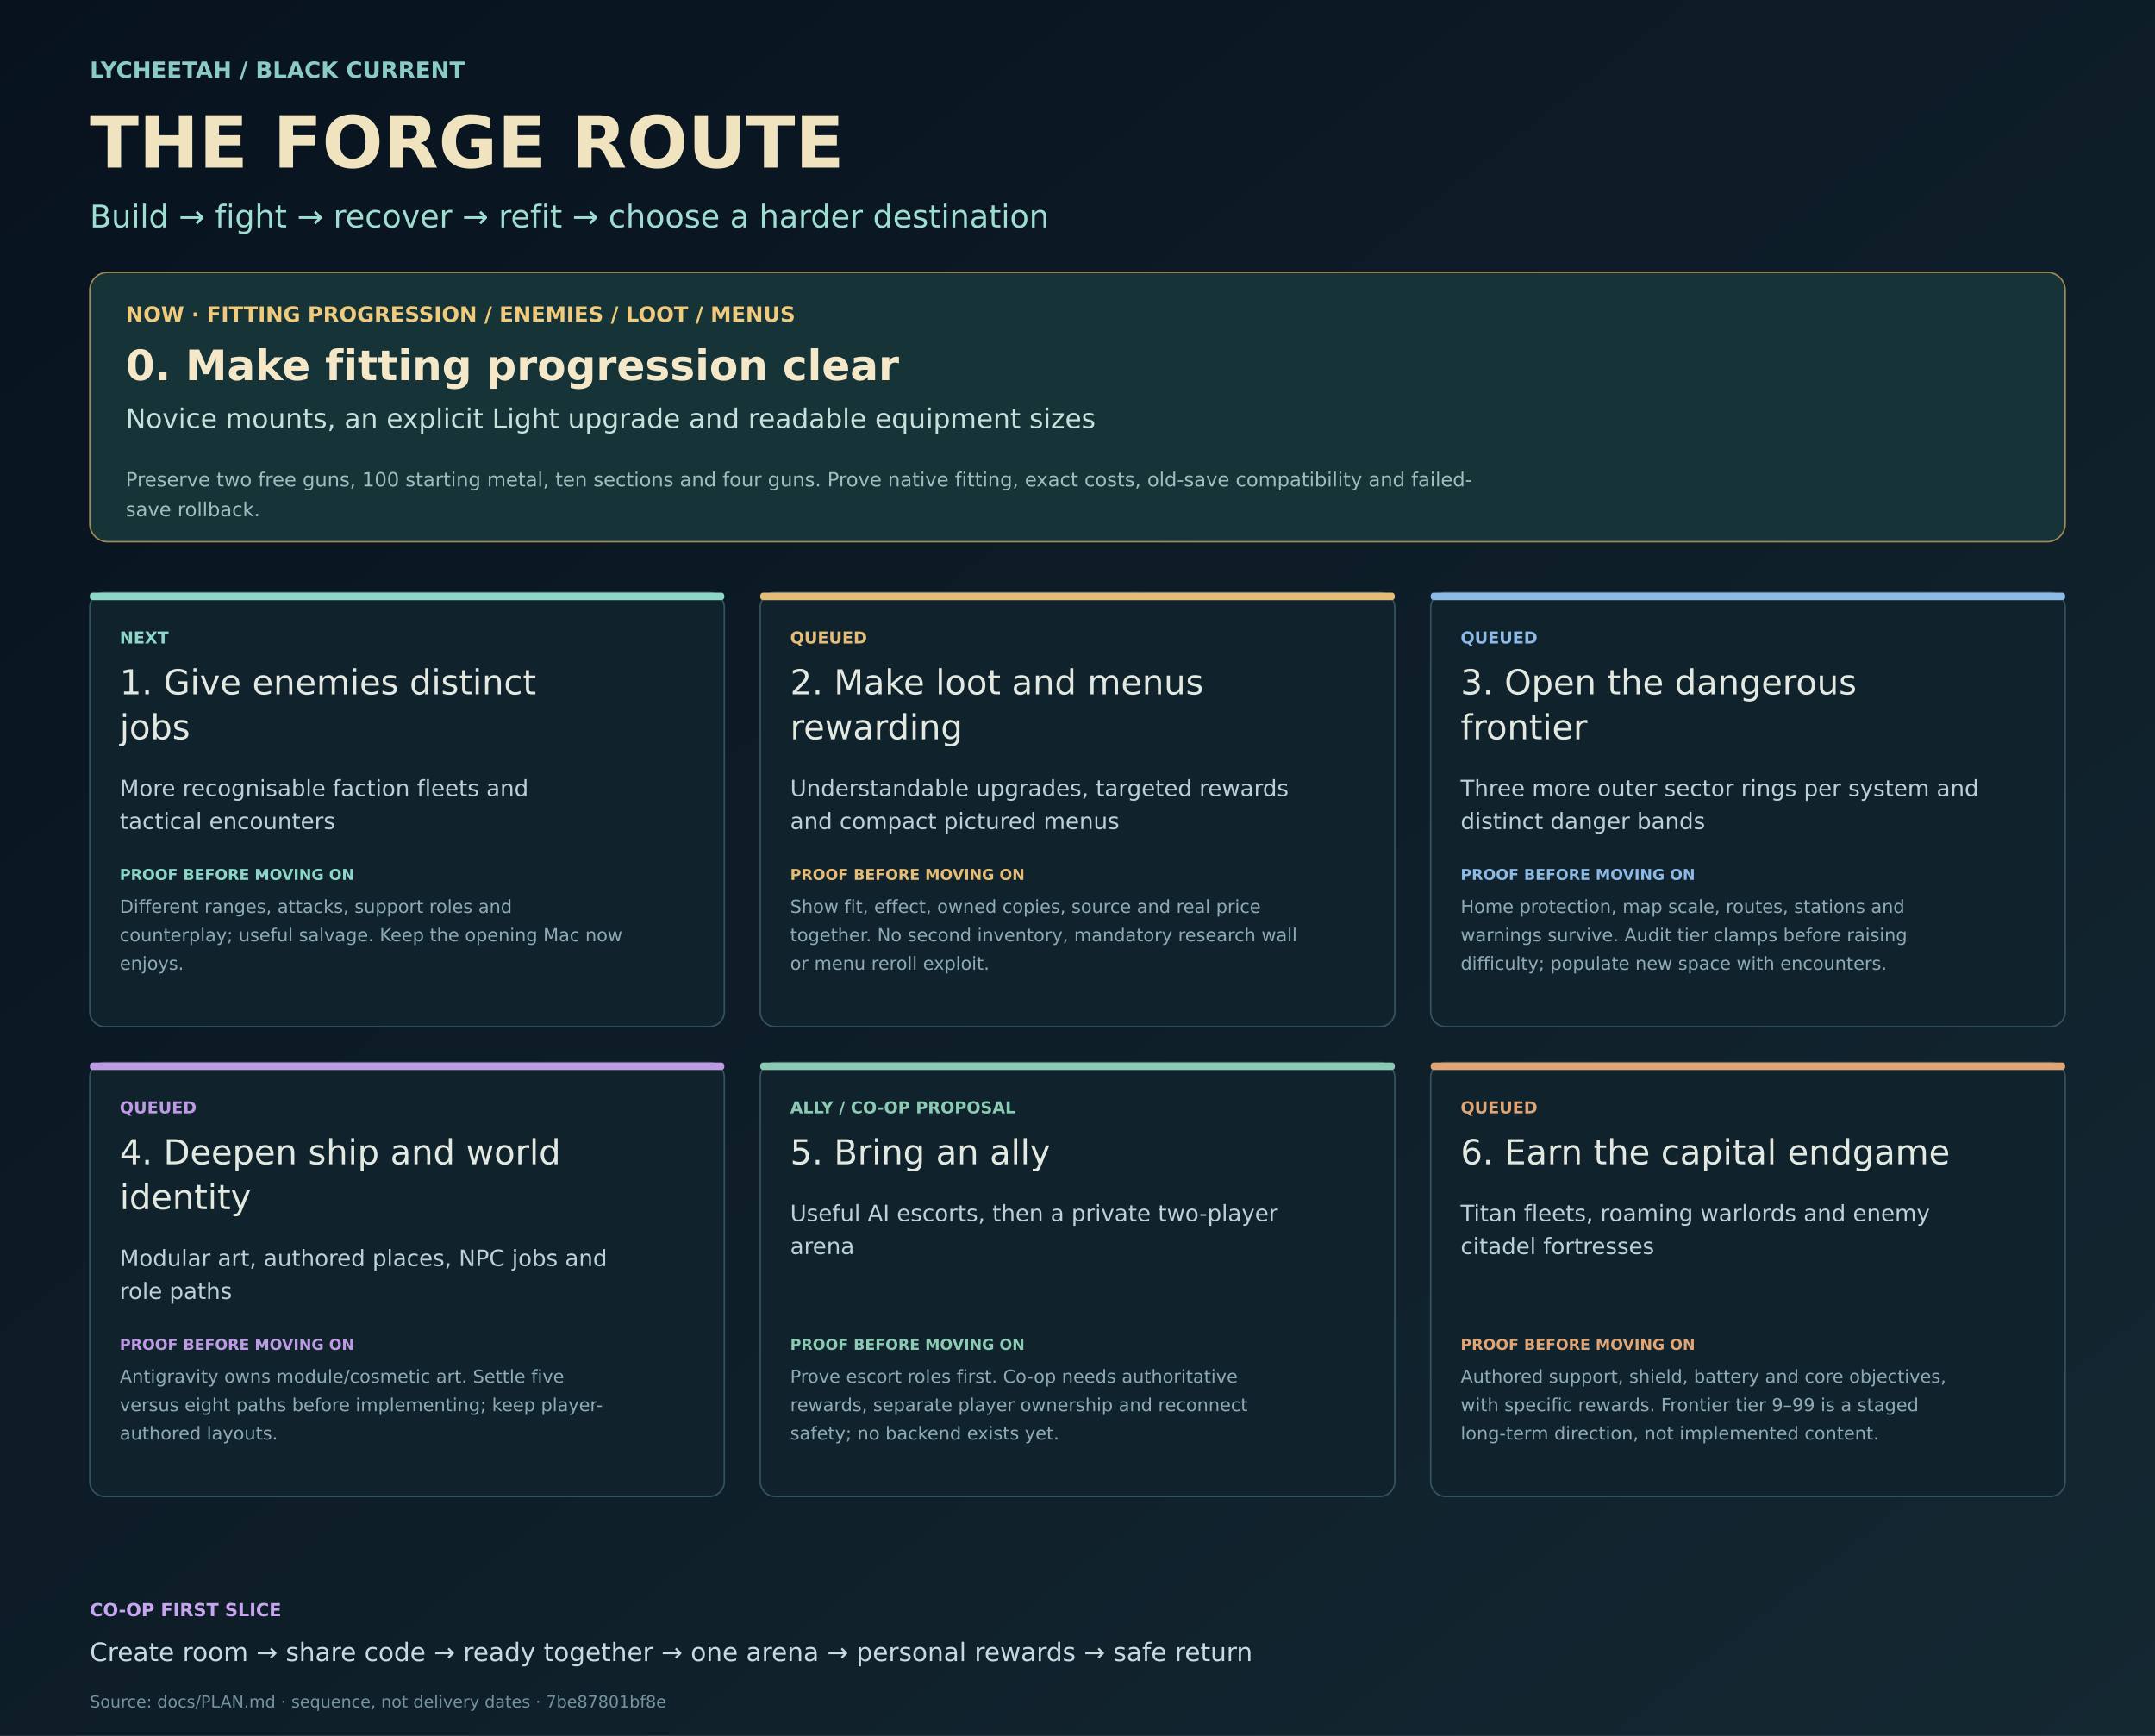
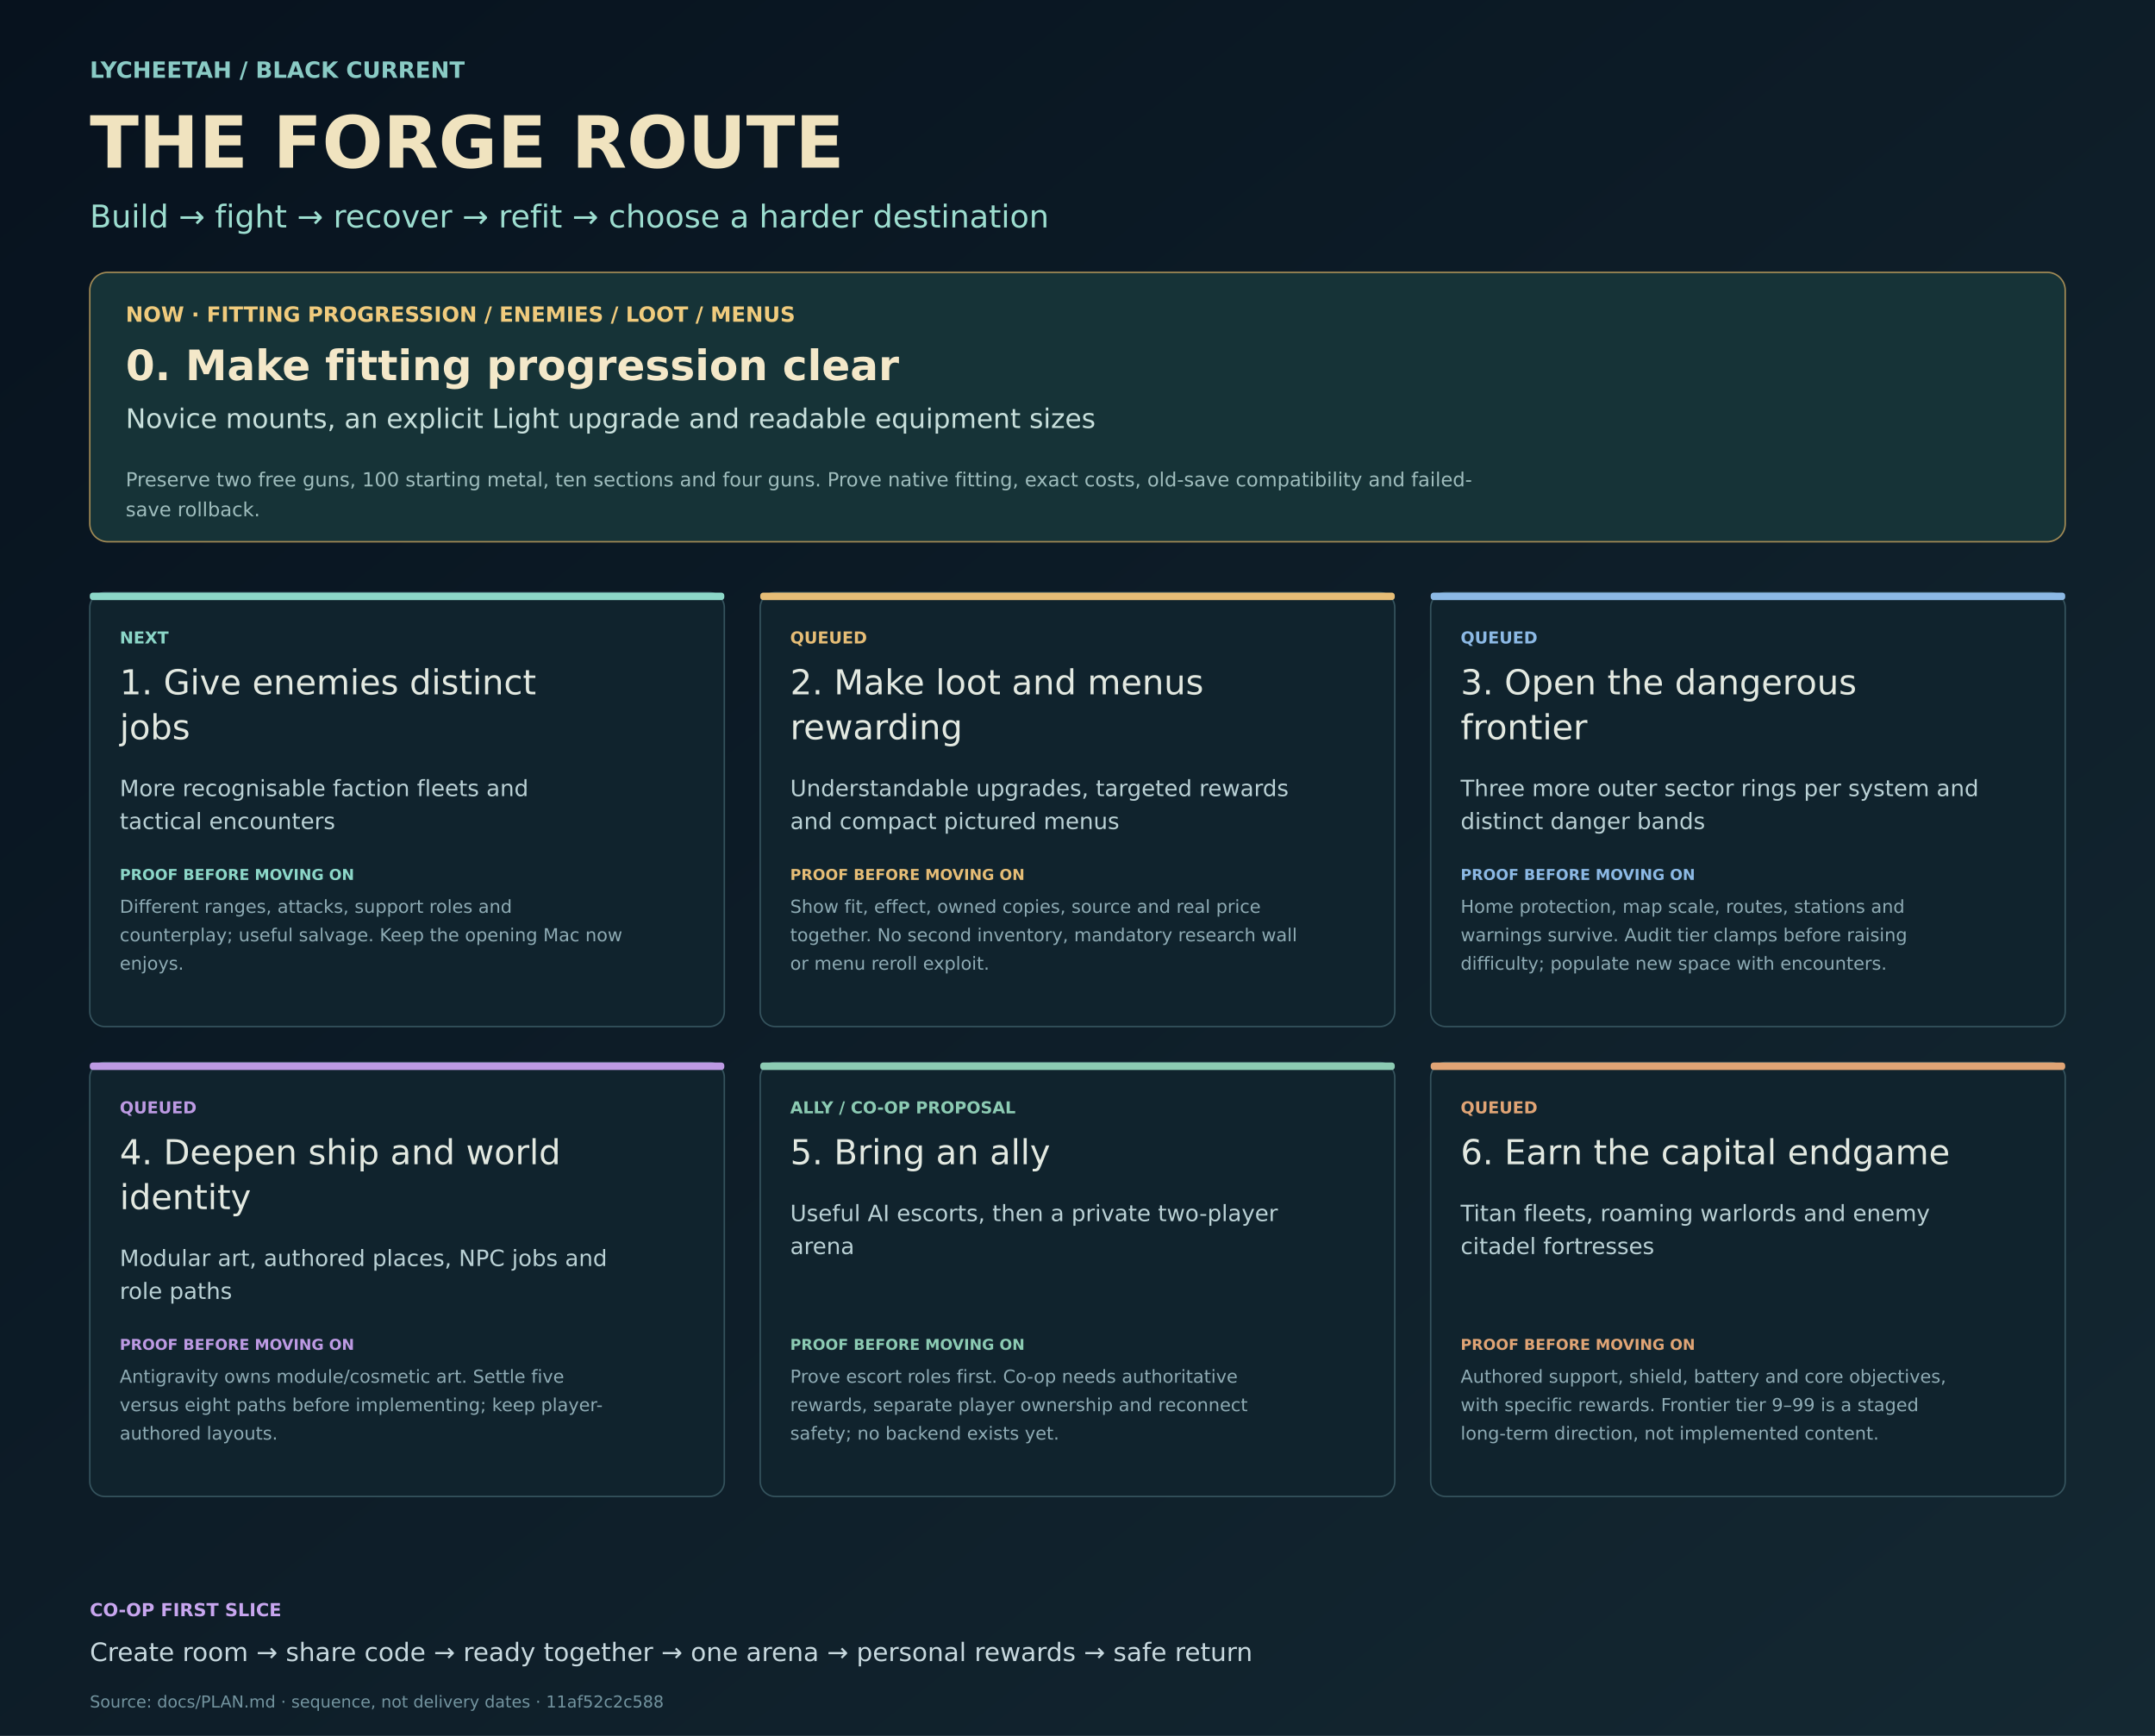
<svg xmlns="http://www.w3.org/2000/svg" width="1440" height="1160" viewBox="0 0 1440 1160">
  <defs>
    <linearGradient id="bg" x2="1" y2="1">
      <stop stop-color="#07121e" />
      <stop offset="1" stop-color="#142832" />
    </linearGradient>
  </defs>
  <rect width="1440" height="1160" fill="url(#bg)" />
  <text x="60" y="52" fill="#8acbc5" font-family="DejaVu Sans,sans-serif" font-size="15" font-weight="700">LYCHEETAH / BLACK CURRENT</text>
  <text x="60" y="112" fill="#f0e3bf" font-family="DejaVu Sans,sans-serif" font-size="48" font-weight="700">THE FORGE ROUTE</text>
  <text x="60" y="152" fill="#9dded0" font-family="DejaVu Sans,sans-serif" font-size="21" font-weight="400">Build → fight → recover → refit → choose a harder destination</text>
  <rect x="60" y="182" width="1320" height="180" rx="12" fill="#163337" stroke="#a18a55" />
  <text x="84" y="215" fill="#f0cb7d" font-family="DejaVu Sans,sans-serif" font-size="14" font-weight="700">NOW · FITTING PROGRESSION / ENEMIES / LOOT / MENUS</text>
  <text x="84" y="254" fill="#f4e8c9" font-family="DejaVu Sans,sans-serif" font-size="28" font-weight="700">0. Make fitting progression clear</text>
  <text x="84" y="286" fill="#c8e0dc" font-family="DejaVu Sans,sans-serif" font-size="18" font-weight="400">Novice mounts, an explicit Light upgrade and readable equipment sizes</text>
  <text x="84" y="325" fill="#9fbdbd" font-family="DejaVu Sans,sans-serif" font-size="13" font-weight="400">Preserve two free guns, 100 starting metal, ten sections and four guns. Prove native fitting, exact costs, old-save compatibility and failed-</text>
  <text x="84" y="345" fill="#9fbdbd" font-family="DejaVu Sans,sans-serif" font-size="13" font-weight="400">save rollback.</text>
  <rect x="60" y="396" width="424" height="290" rx="10" fill="#10232d" stroke="#35535d" />
  <rect x="60" y="396" width="424" height="5" rx="2" fill="#8cd7c8" />
  <text x="80" y="430" fill="#8cd7c8" font-family="DejaVu Sans,sans-serif" font-size="11" font-weight="700">NEXT</text>
  <text x="80" y="464" fill="#e3e9e1" font-family="DejaVu Sans,sans-serif" font-size="23" font-weight="400">1. Give enemies distinct</text>
  <text x="80" y="494" fill="#e3e9e1" font-family="DejaVu Sans,sans-serif" font-size="23" font-weight="400">jobs</text>
  <text x="80" y="532" fill="#bad1d5" font-family="DejaVu Sans,sans-serif" font-size="15" font-weight="400">More recognisable faction fleets and</text>
  <text x="80" y="554" fill="#bad1d5" font-family="DejaVu Sans,sans-serif" font-size="15" font-weight="400">tactical encounters</text>
  <text x="80" y="588" fill="#8cd7c8" font-family="DejaVu Sans,sans-serif" font-size="10" font-weight="700">PROOF BEFORE MOVING ON</text>
  <text x="80" y="610" fill="#8eabb4" font-family="DejaVu Sans,sans-serif" font-size="12" font-weight="400">Different ranges, attacks, support roles and</text>
  <text x="80" y="629" fill="#8eabb4" font-family="DejaVu Sans,sans-serif" font-size="12" font-weight="400">counterplay; useful salvage. Keep the opening Mac now</text>
  <text x="80" y="648" fill="#8eabb4" font-family="DejaVu Sans,sans-serif" font-size="12" font-weight="400">enjoys.</text>
  <rect x="508" y="396" width="424" height="290" rx="10" fill="#10232d" stroke="#35535d" />
  <rect x="508" y="396" width="424" height="5" rx="2" fill="#e6bd76" />
  <text x="528" y="430" fill="#e6bd76" font-family="DejaVu Sans,sans-serif" font-size="11" font-weight="700">QUEUED</text>
  <text x="528" y="464" fill="#e3e9e1" font-family="DejaVu Sans,sans-serif" font-size="23" font-weight="400">2. Make loot and menus</text>
  <text x="528" y="494" fill="#e3e9e1" font-family="DejaVu Sans,sans-serif" font-size="23" font-weight="400">rewarding</text>
  <text x="528" y="532" fill="#bad1d5" font-family="DejaVu Sans,sans-serif" font-size="15" font-weight="400">Understandable upgrades, targeted rewards</text>
  <text x="528" y="554" fill="#bad1d5" font-family="DejaVu Sans,sans-serif" font-size="15" font-weight="400">and compact pictured menus</text>
  <text x="528" y="588" fill="#e6bd76" font-family="DejaVu Sans,sans-serif" font-size="10" font-weight="700">PROOF BEFORE MOVING ON</text>
  <text x="528" y="610" fill="#8eabb4" font-family="DejaVu Sans,sans-serif" font-size="12" font-weight="400">Show fit, effect, owned copies, source and real price</text>
  <text x="528" y="629" fill="#8eabb4" font-family="DejaVu Sans,sans-serif" font-size="12" font-weight="400">together. No second inventory, mandatory research wall</text>
  <text x="528" y="648" fill="#8eabb4" font-family="DejaVu Sans,sans-serif" font-size="12" font-weight="400">or menu reroll exploit.</text>
  <rect x="956" y="396" width="424" height="290" rx="10" fill="#10232d" stroke="#35535d" />
  <rect x="956" y="396" width="424" height="5" rx="2" fill="#8cb9e5" />
  <text x="976" y="430" fill="#8cb9e5" font-family="DejaVu Sans,sans-serif" font-size="11" font-weight="700">QUEUED</text>
  <text x="976" y="464" fill="#e3e9e1" font-family="DejaVu Sans,sans-serif" font-size="23" font-weight="400">3. Open the dangerous</text>
  <text x="976" y="494" fill="#e3e9e1" font-family="DejaVu Sans,sans-serif" font-size="23" font-weight="400">frontier</text>
  <text x="976" y="532" fill="#bad1d5" font-family="DejaVu Sans,sans-serif" font-size="15" font-weight="400">Three more outer sector rings per system and</text>
  <text x="976" y="554" fill="#bad1d5" font-family="DejaVu Sans,sans-serif" font-size="15" font-weight="400">distinct danger bands</text>
  <text x="976" y="588" fill="#8cb9e5" font-family="DejaVu Sans,sans-serif" font-size="10" font-weight="700">PROOF BEFORE MOVING ON</text>
  <text x="976" y="610" fill="#8eabb4" font-family="DejaVu Sans,sans-serif" font-size="12" font-weight="400">Home protection, map scale, routes, stations and</text>
  <text x="976" y="629" fill="#8eabb4" font-family="DejaVu Sans,sans-serif" font-size="12" font-weight="400">warnings survive. Audit tier clamps before raising</text>
  <text x="976" y="648" fill="#8eabb4" font-family="DejaVu Sans,sans-serif" font-size="12" font-weight="400">difficulty; populate new space with encounters.</text>
  <rect x="60" y="710" width="424" height="290" rx="10" fill="#10232d" stroke="#35535d" />
  <rect x="60" y="710" width="424" height="5" rx="2" fill="#bd9ae3" />
  <text x="80" y="744" fill="#bd9ae3" font-family="DejaVu Sans,sans-serif" font-size="11" font-weight="700">QUEUED</text>
  <text x="80" y="778" fill="#e3e9e1" font-family="DejaVu Sans,sans-serif" font-size="23" font-weight="400">4. Deepen ship and world</text>
  <text x="80" y="808" fill="#e3e9e1" font-family="DejaVu Sans,sans-serif" font-size="23" font-weight="400">identity</text>
  <text x="80" y="846" fill="#bad1d5" font-family="DejaVu Sans,sans-serif" font-size="15" font-weight="400">Modular art, authored places, NPC jobs and</text>
  <text x="80" y="868" fill="#bad1d5" font-family="DejaVu Sans,sans-serif" font-size="15" font-weight="400">role paths</text>
  <text x="80" y="902" fill="#bd9ae3" font-family="DejaVu Sans,sans-serif" font-size="10" font-weight="700">PROOF BEFORE MOVING ON</text>
  <text x="80" y="924" fill="#8eabb4" font-family="DejaVu Sans,sans-serif" font-size="12" font-weight="400">Antigravity owns module/cosmetic art. Settle five</text>
  <text x="80" y="943" fill="#8eabb4" font-family="DejaVu Sans,sans-serif" font-size="12" font-weight="400">versus eight paths before implementing; keep player-</text>
  <text x="80" y="962" fill="#8eabb4" font-family="DejaVu Sans,sans-serif" font-size="12" font-weight="400">authored layouts.</text>
  <rect x="508" y="710" width="424" height="290" rx="10" fill="#10232d" stroke="#35535d" />
  <rect x="508" y="710" width="424" height="5" rx="2" fill="#8ccbb3" />
  <text x="528" y="744" fill="#8ccbb3" font-family="DejaVu Sans,sans-serif" font-size="11" font-weight="700">ALLY / CO-OP PROPOSAL</text>
  <text x="528" y="778" fill="#e3e9e1" font-family="DejaVu Sans,sans-serif" font-size="23" font-weight="400">5. Bring an ally</text>
  <text x="528" y="816" fill="#bad1d5" font-family="DejaVu Sans,sans-serif" font-size="15" font-weight="400">Useful AI escorts, then a private two-player</text>
  <text x="528" y="838" fill="#bad1d5" font-family="DejaVu Sans,sans-serif" font-size="15" font-weight="400">arena</text>
  <text x="528" y="902" fill="#8ccbb3" font-family="DejaVu Sans,sans-serif" font-size="10" font-weight="700">PROOF BEFORE MOVING ON</text>
  <text x="528" y="924" fill="#8eabb4" font-family="DejaVu Sans,sans-serif" font-size="12" font-weight="400">Prove escort roles first. Co-op needs authoritative</text>
  <text x="528" y="943" fill="#8eabb4" font-family="DejaVu Sans,sans-serif" font-size="12" font-weight="400">rewards, separate player ownership and reconnect</text>
  <text x="528" y="962" fill="#8eabb4" font-family="DejaVu Sans,sans-serif" font-size="12" font-weight="400">safety; no backend exists yet.</text>
  <rect x="956" y="710" width="424" height="290" rx="10" fill="#10232d" stroke="#35535d" />
  <rect x="956" y="710" width="424" height="5" rx="2" fill="#e0a475" />
  <text x="976" y="744" fill="#e0a475" font-family="DejaVu Sans,sans-serif" font-size="11" font-weight="700">QUEUED</text>
  <text x="976" y="778" fill="#e3e9e1" font-family="DejaVu Sans,sans-serif" font-size="23" font-weight="400">6. Earn the capital endgame</text>
  <text x="976" y="816" fill="#bad1d5" font-family="DejaVu Sans,sans-serif" font-size="15" font-weight="400">Titan fleets, roaming warlords and enemy</text>
  <text x="976" y="838" fill="#bad1d5" font-family="DejaVu Sans,sans-serif" font-size="15" font-weight="400">citadel fortresses</text>
  <text x="976" y="902" fill="#e0a475" font-family="DejaVu Sans,sans-serif" font-size="10" font-weight="700">PROOF BEFORE MOVING ON</text>
  <text x="976" y="924" fill="#8eabb4" font-family="DejaVu Sans,sans-serif" font-size="12" font-weight="400">Authored support, shield, battery and core objectives,</text>
  <text x="976" y="943" fill="#8eabb4" font-family="DejaVu Sans,sans-serif" font-size="12" font-weight="400">with specific rewards. Frontier tier 9–99 is a staged</text>
  <text x="976" y="962" fill="#8eabb4" font-family="DejaVu Sans,sans-serif" font-size="12" font-weight="400">long-term direction, not implemented content.</text>
  <text x="60" y="1080" fill="#c8a6ef" font-family="DejaVu Sans,sans-serif" font-size="12" font-weight="700">CO-OP FIRST SLICE</text>
  <text x="60" y="1110" fill="#c8d9df" font-family="DejaVu Sans,sans-serif" font-size="17" font-weight="400">Create room → share code → ready together → one arena → personal rewards → safe return</text>
-   <text x="60" y="1141" fill="#73949f" font-family="DejaVu Sans,sans-serif" font-size="11" font-weight="400">Source: docs/PLAN.md · sequence, not delivery dates · 7be87801bf8e</text>
+   <text x="60" y="1141" fill="#73949f" font-family="DejaVu Sans,sans-serif" font-size="11" font-weight="400">Source: docs/PLAN.md · sequence, not delivery dates · 11af52c2c588</text>
</svg>
